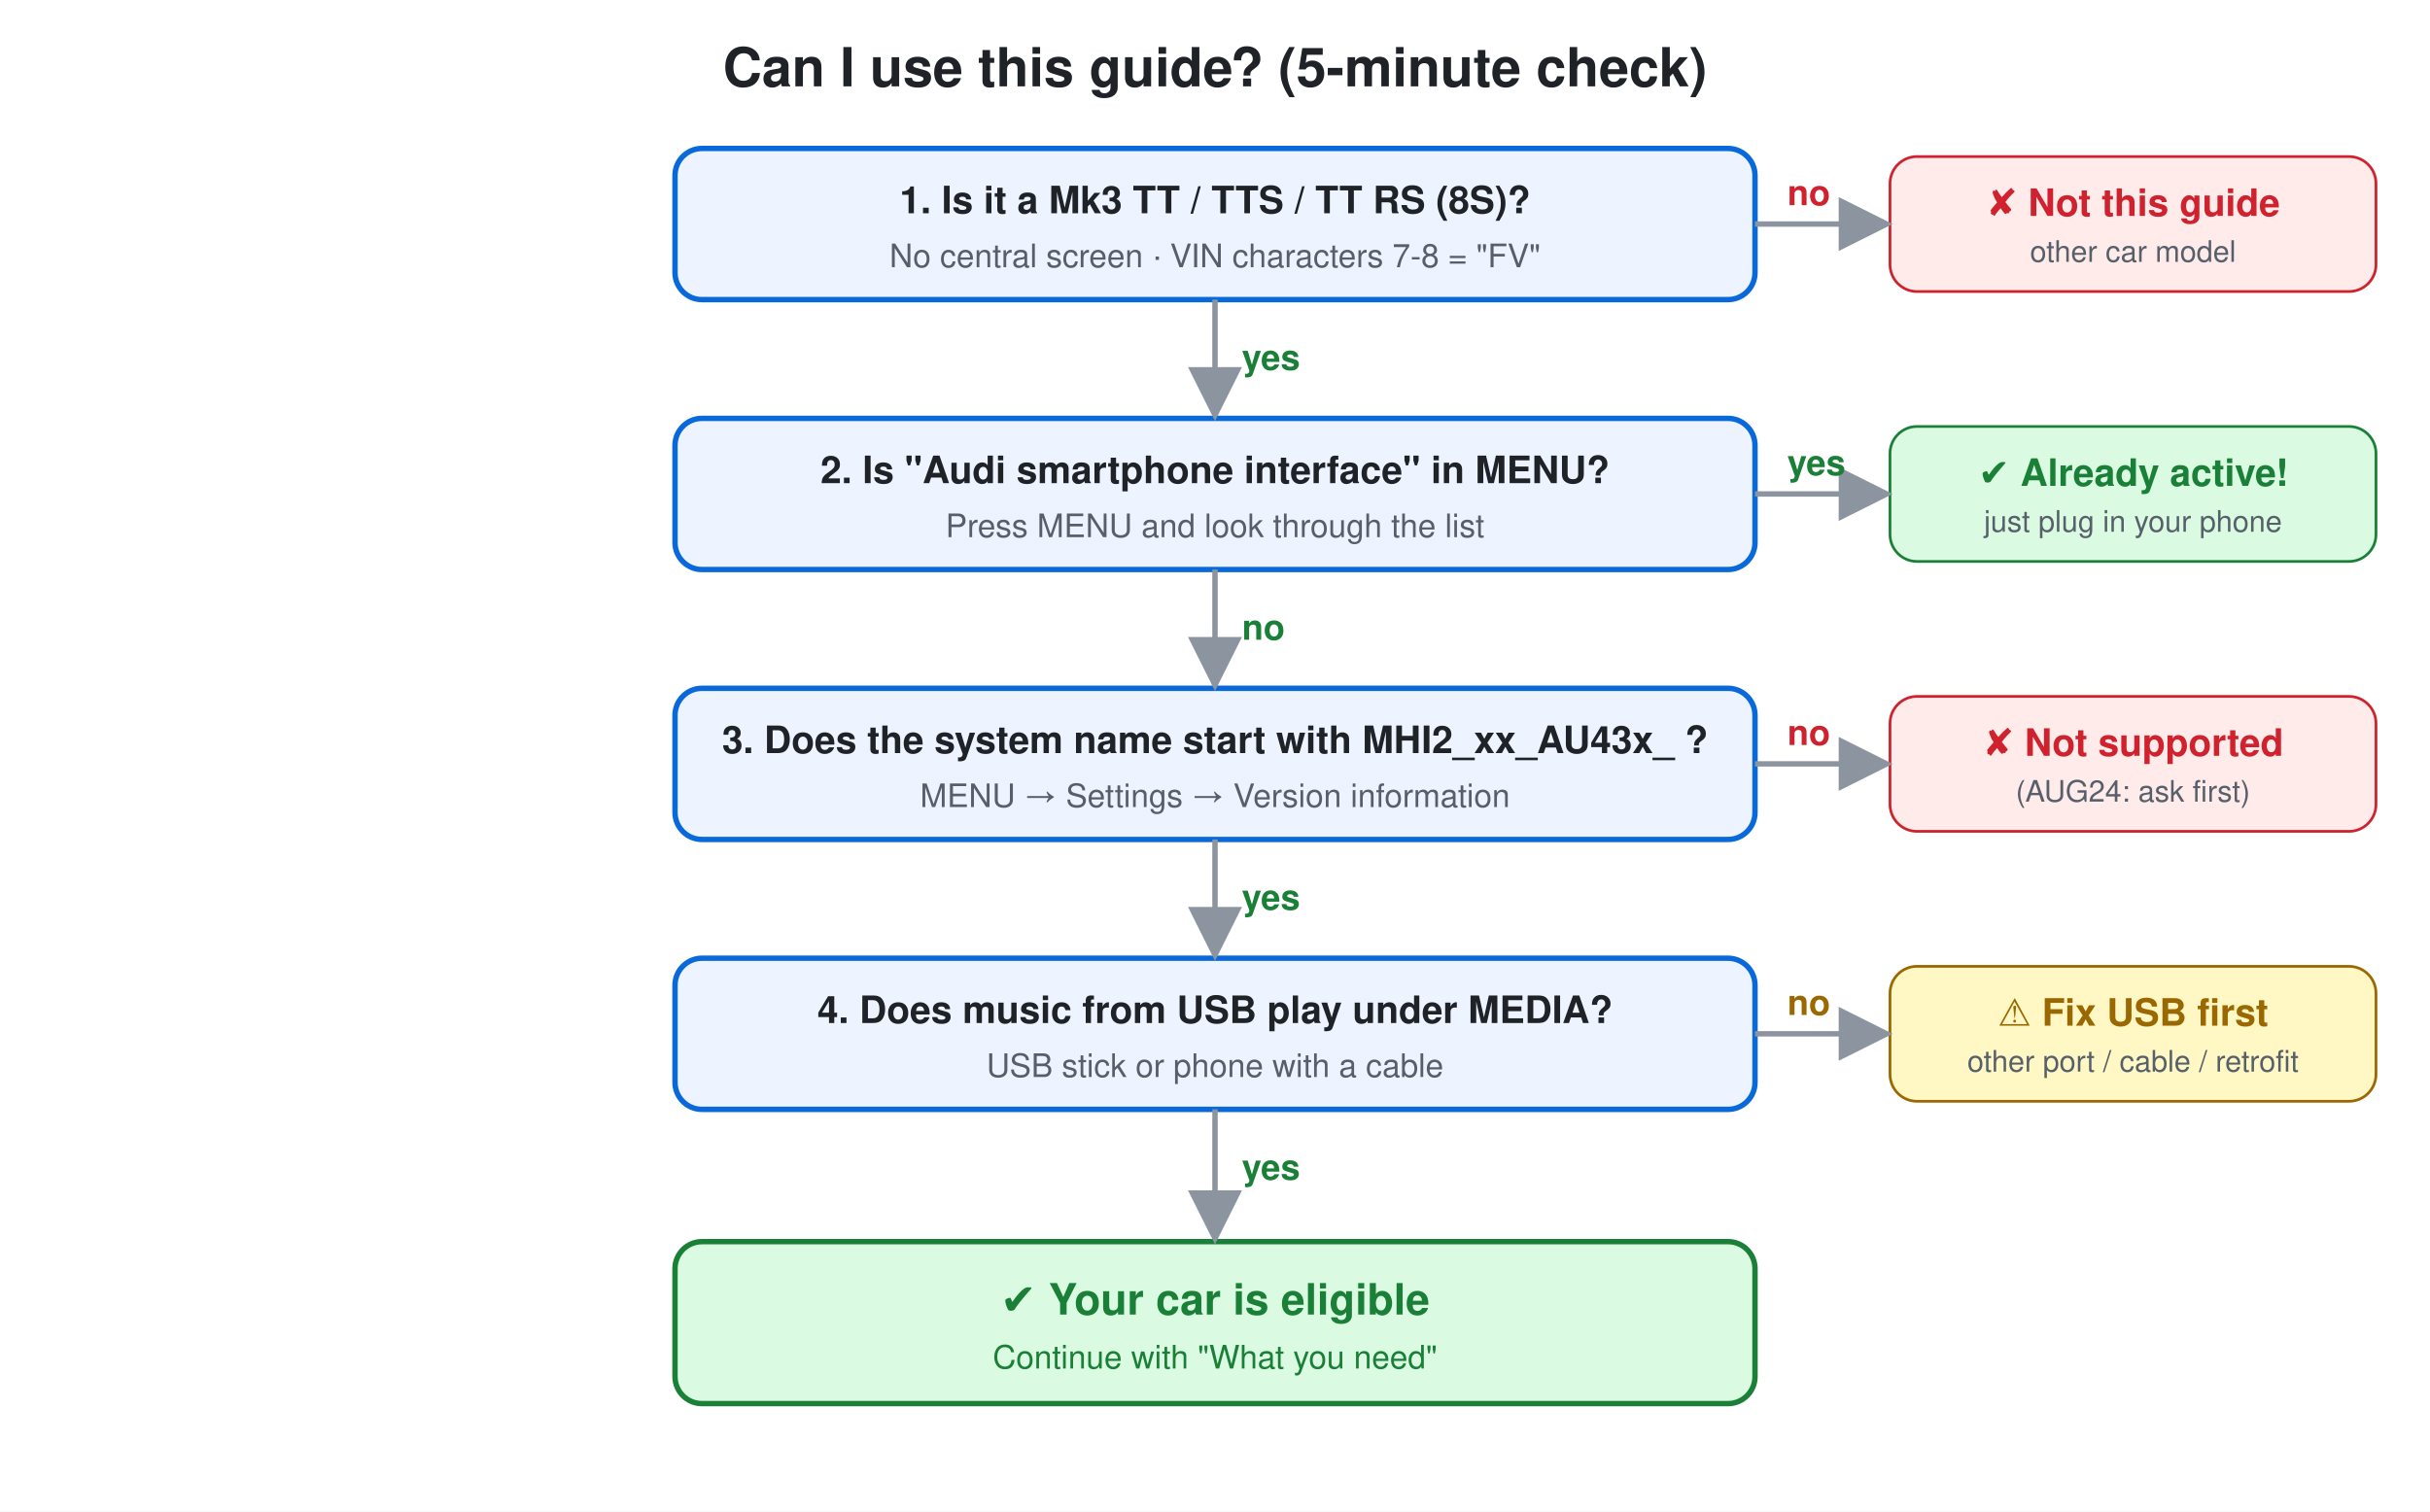
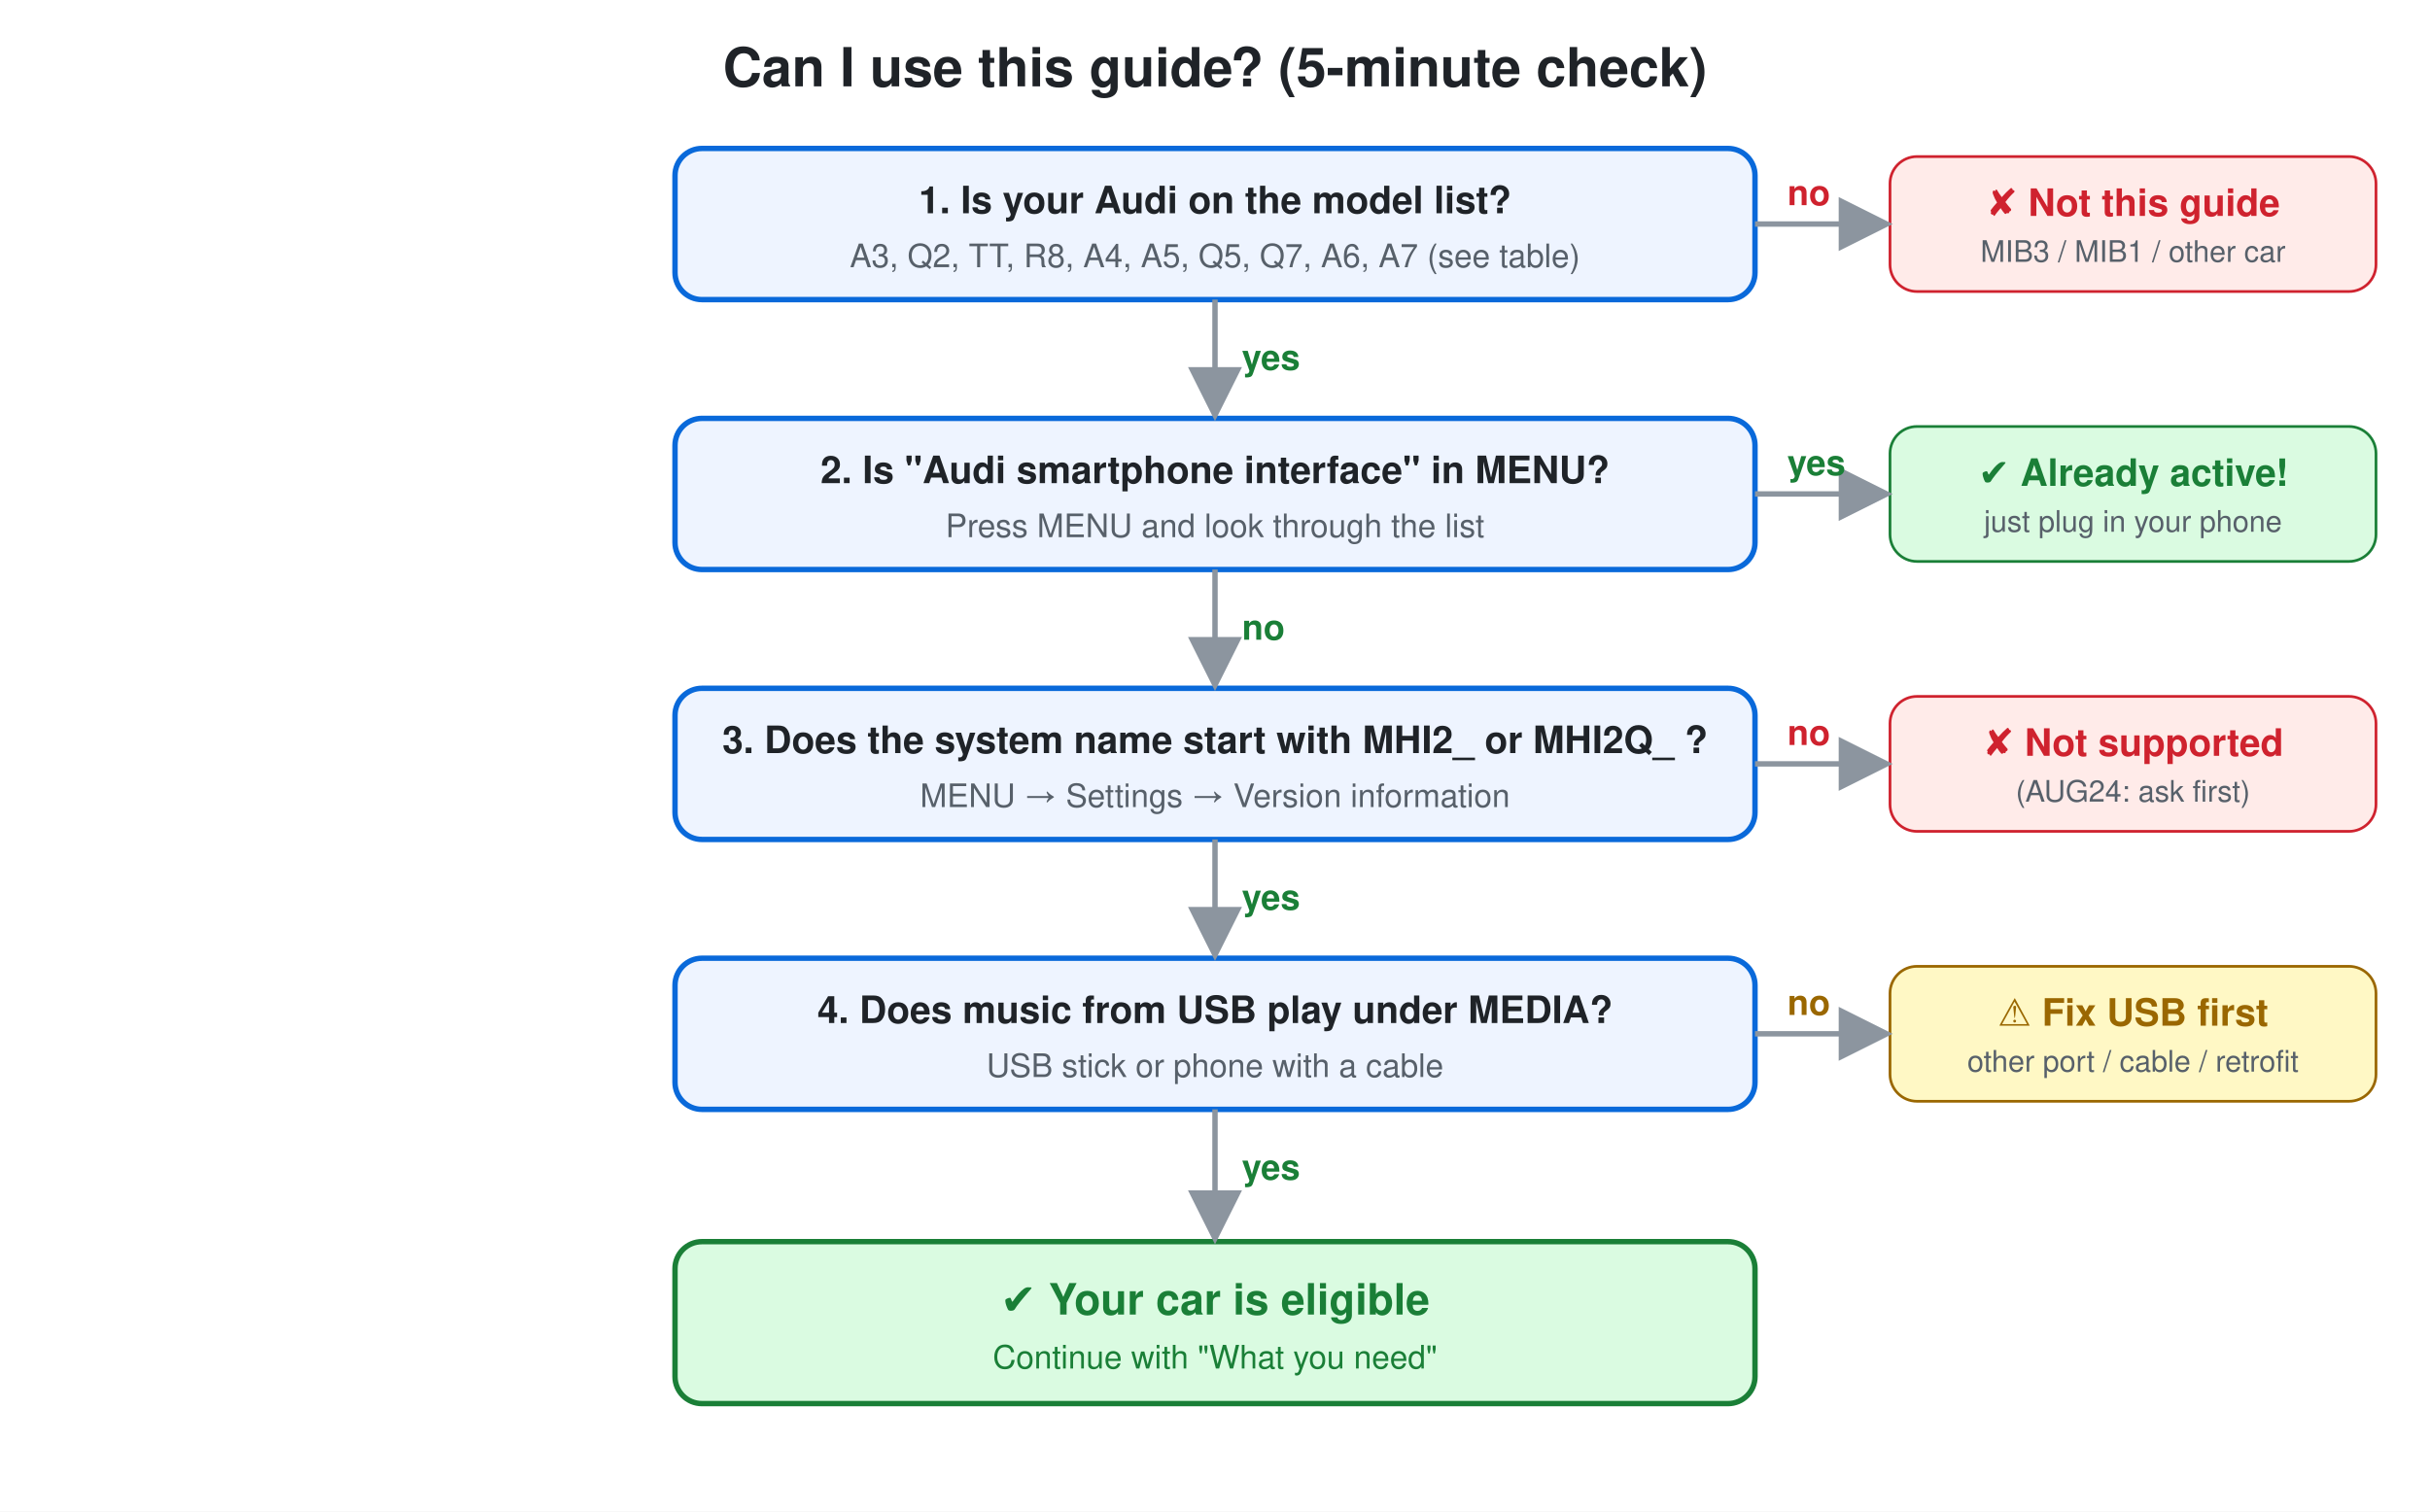
<svg xmlns="http://www.w3.org/2000/svg" width="900" height="560" viewBox="0 0 900 560" font-family="Segoe UI, Helvetica, Arial, sans-serif">
  <rect width="900" height="560" fill="#ffffff" />
  <defs>
    <marker id="a" markerWidth="10" markerHeight="10" refX="8" refY="5" orient="auto">
      <path d="M0,0 L10,5 L0,10 z" fill="#8c959f" />
    </marker>
  </defs>
  <text x="450" y="32" text-anchor="middle" font-size="20" font-weight="700" fill="#1f2328">Can I use this guide? (5-minute check)</text>
  <g font-size="14" fill="#1f2328" text-anchor="middle">
    <rect x="250" y="55" width="400" height="56" rx="10" fill="#eef4ff" stroke="#0969da" stroke-width="2" />
-     <text x="450" y="79" font-weight="700">1. Is it a Mk3 TT / TTS / TT RS (8S)?</text>
-     <text x="450" y="99" font-size="12" fill="#57606a">No central screen · VIN characters 7-8 = "FV"</text>
+     <text x="450" y="79" font-weight="700">1. Is your Audi on the model list?</text>
+     <text x="450" y="99" font-size="12" fill="#57606a">A3, Q2, TT, R8, A4, A5, Q5, Q7, A6, A7 (see table)</text>
    <rect x="250" y="155" width="400" height="56" rx="10" fill="#eef4ff" stroke="#0969da" stroke-width="2" />
    <text x="450" y="179" font-weight="700">2. Is "Audi smartphone interface" in MENU?</text>
    <text x="450" y="199" font-size="12" fill="#57606a">Press MENU and look through the list</text>
    <rect x="250" y="255" width="400" height="56" rx="10" fill="#eef4ff" stroke="#0969da" stroke-width="2" />
-     <text x="450" y="279" font-weight="700">3. Does the system name start with MHI2_xx_AU43x_ ?</text>
+     <text x="450" y="279" font-weight="700">3. Does the system name start with MHI2_ or MHI2Q_ ?</text>
    <text x="450" y="299" font-size="12" fill="#57606a">MENU → Settings → Version information</text>
    <rect x="250" y="355" width="400" height="56" rx="10" fill="#eef4ff" stroke="#0969da" stroke-width="2" />
    <text x="450" y="379" font-weight="700">4. Does music from USB play under MEDIA?</text>
    <text x="450" y="399" font-size="12" fill="#57606a">USB stick or phone with a cable</text>
    <rect x="250" y="460" width="400" height="60" rx="10" fill="#dafbe1" stroke="#1a7f37" stroke-width="2" />
    <text x="450" y="487" font-weight="700" fill="#1a7f37" font-size="16">✔ Your car is eligible</text>
    <text x="450" y="507" font-size="12" fill="#1a7f37">Continue with "What you need"</text>
    <rect x="700" y="58" width="180" height="50" rx="10" fill="#ffebe9" stroke="#cf222e" />
    <text x="790" y="80" font-weight="700" fill="#cf222e">✘ Not this guide</text>
-     <text x="790" y="97" font-size="11" fill="#57606a">other car model</text>
+     <text x="790" y="97" font-size="11" fill="#57606a">MIB3 / MIB1 / other car</text>
    <rect x="700" y="158" width="180" height="50" rx="10" fill="#dafbe1" stroke="#1a7f37" />
    <text x="790" y="180" font-weight="700" fill="#1a7f37">✔ Already active!</text>
    <text x="790" y="197" font-size="11" fill="#57606a">just plug in your phone</text>
    <rect x="700" y="258" width="180" height="50" rx="10" fill="#ffebe9" stroke="#cf222e" />
    <text x="790" y="280" font-weight="700" fill="#cf222e">✘ Not supported</text>
    <text x="790" y="297" font-size="11" fill="#57606a">(AUG24: ask first)</text>
    <rect x="700" y="358" width="180" height="50" rx="10" fill="#fff8c5" stroke="#9a6700" />
    <text x="790" y="380" font-weight="700" fill="#9a6700">⚠ Fix USB first</text>
    <text x="790" y="397" font-size="11" fill="#57606a">other port / cable / retrofit</text>
  </g>
  <g stroke="#8c959f" stroke-width="2" fill="none" marker-end="url(#a)">
    <line x1="450" y1="111" x2="450" y2="152" />
    <line x1="450" y1="211" x2="450" y2="252" />
    <line x1="450" y1="311" x2="450" y2="352" />
    <line x1="450" y1="411" x2="450" y2="457" />
    <line x1="650" y1="83" x2="697" y2="83" />
    <line x1="650" y1="183" x2="697" y2="183" />
    <line x1="650" y1="283" x2="697" y2="283" />
    <line x1="650" y1="383" x2="697" y2="383" />
  </g>
  <g font-size="13" font-weight="700">
    <text x="460" y="137" fill="#1a7f37">yes</text>
    <text x="460" y="237" fill="#1a7f37">no</text>
    <text x="460" y="337" fill="#1a7f37">yes</text>
    <text x="460" y="437" fill="#1a7f37">yes</text>
    <text x="662" y="76" fill="#cf222e">no</text>
    <text x="662" y="176" fill="#1a7f37">yes</text>
    <text x="662" y="276" fill="#cf222e">no</text>
    <text x="662" y="376" fill="#9a6700">no</text>
  </g>
</svg>
